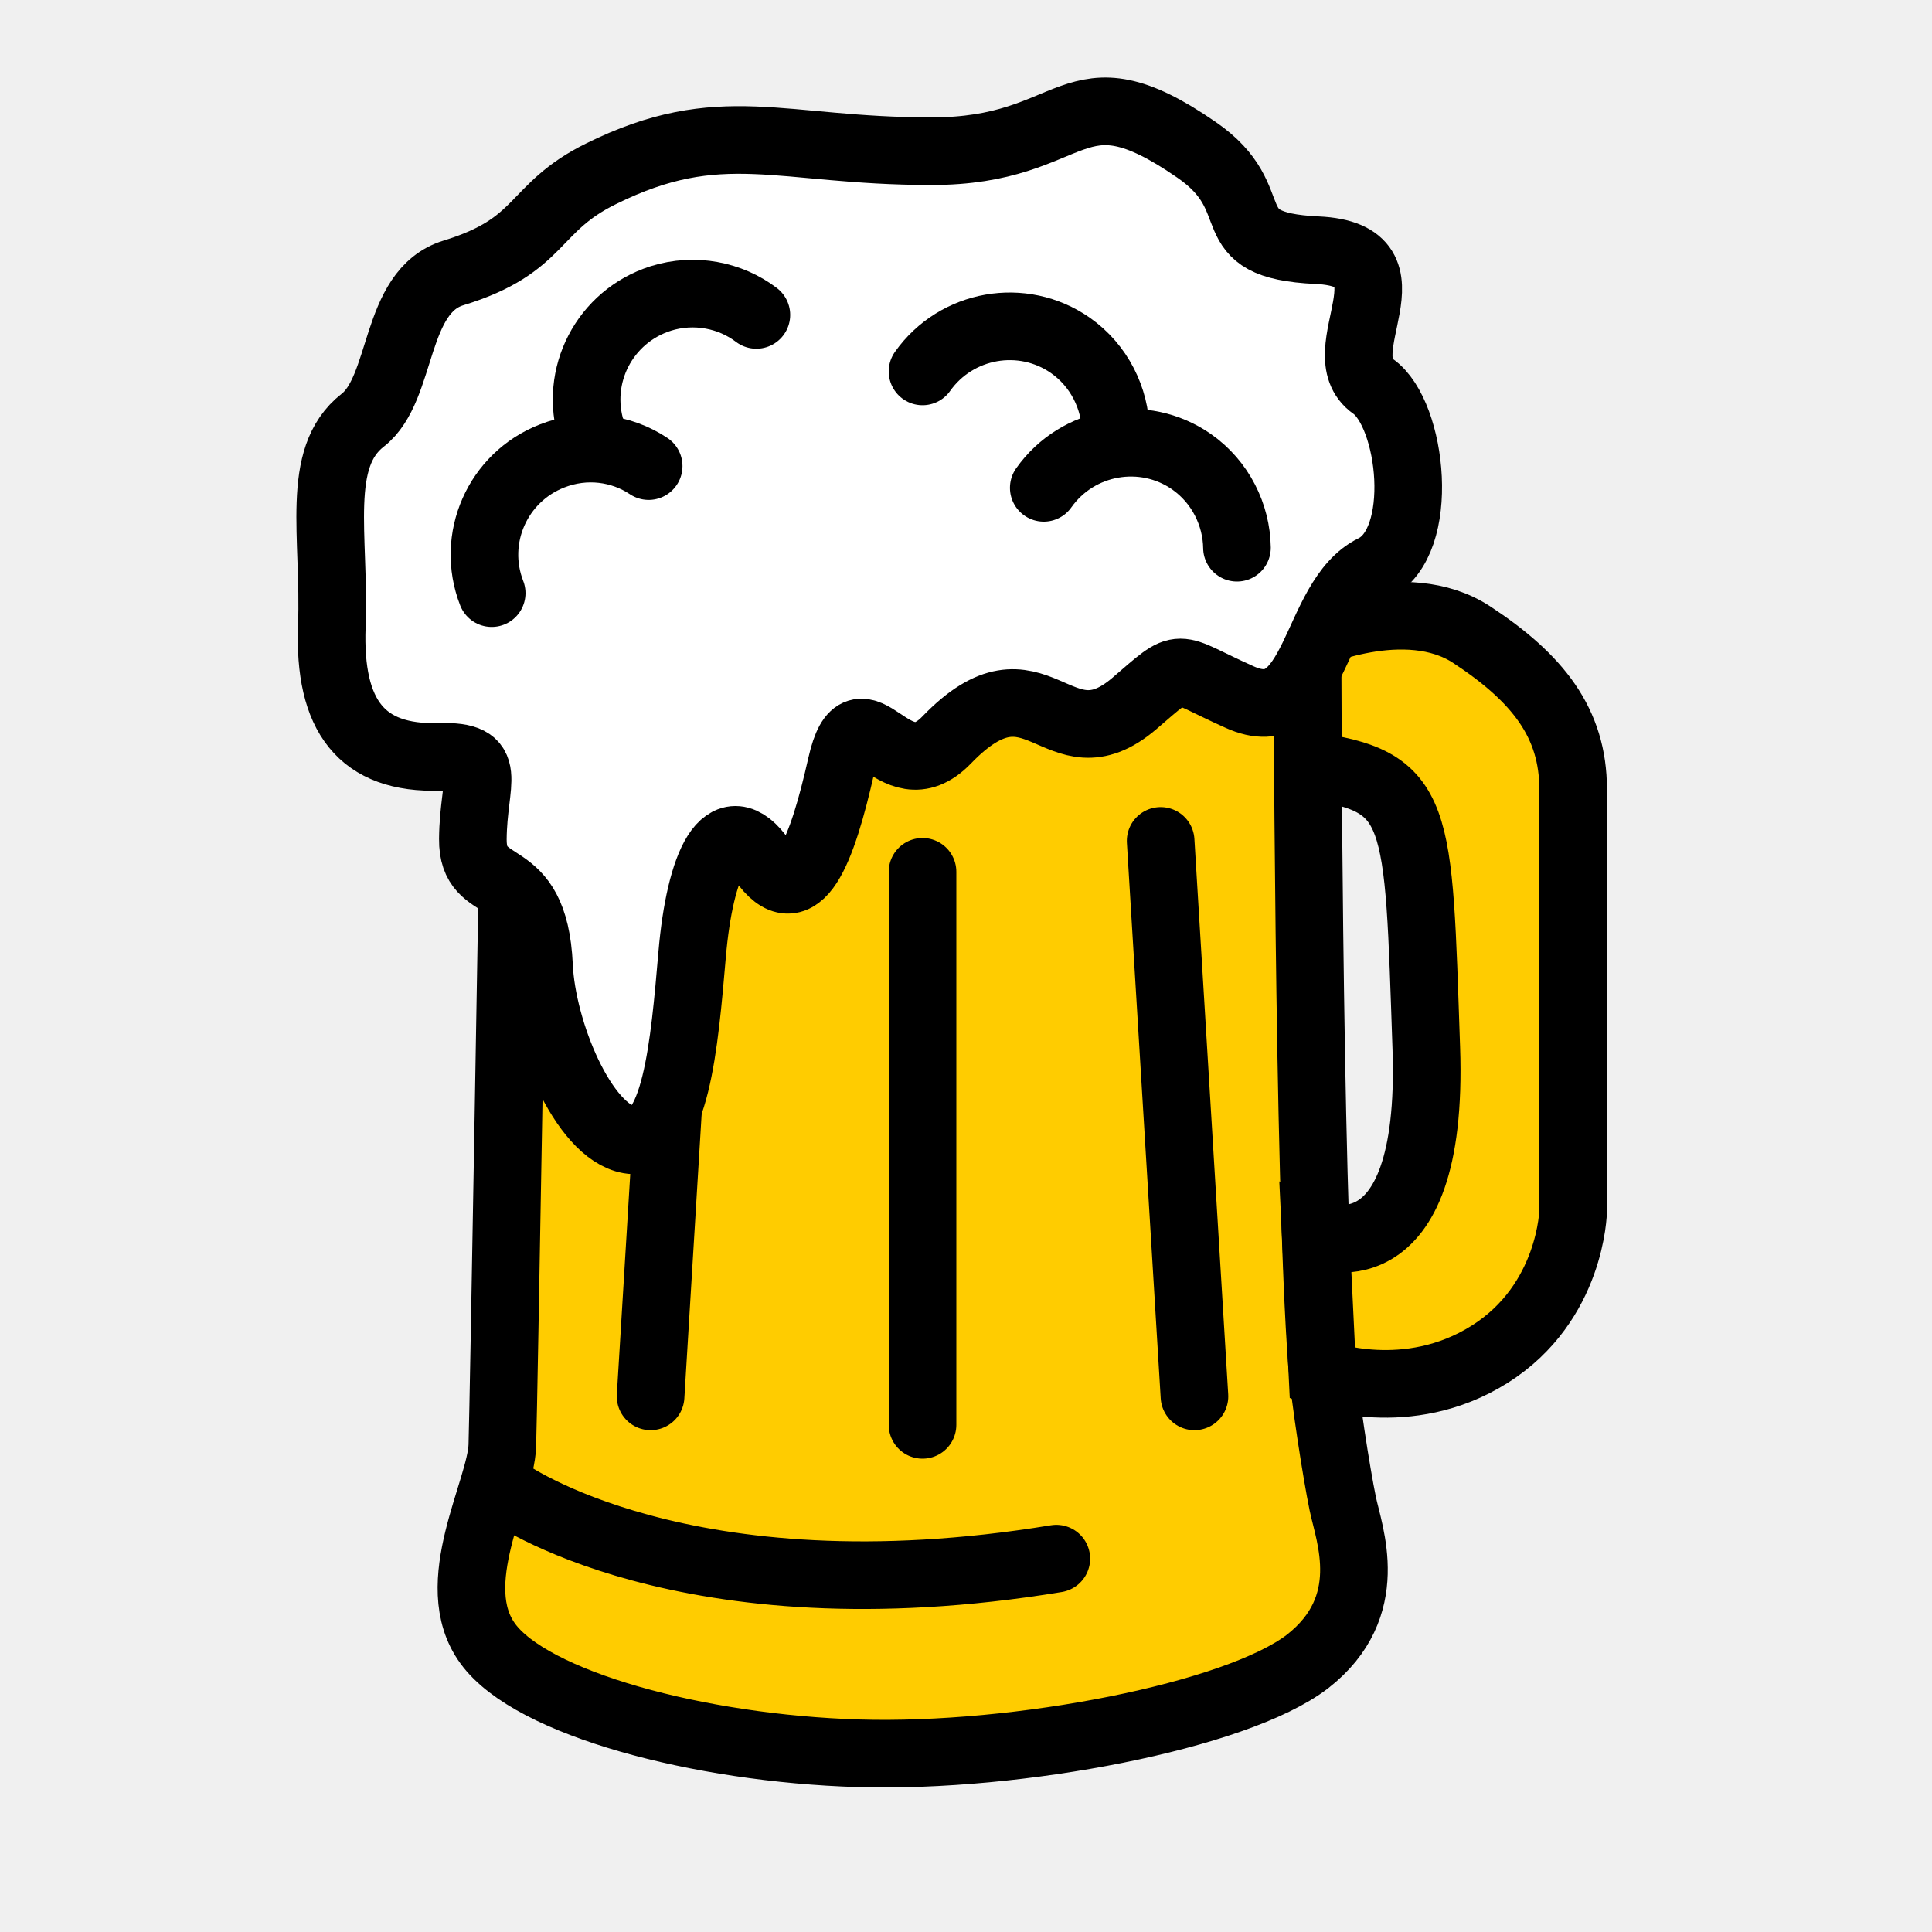
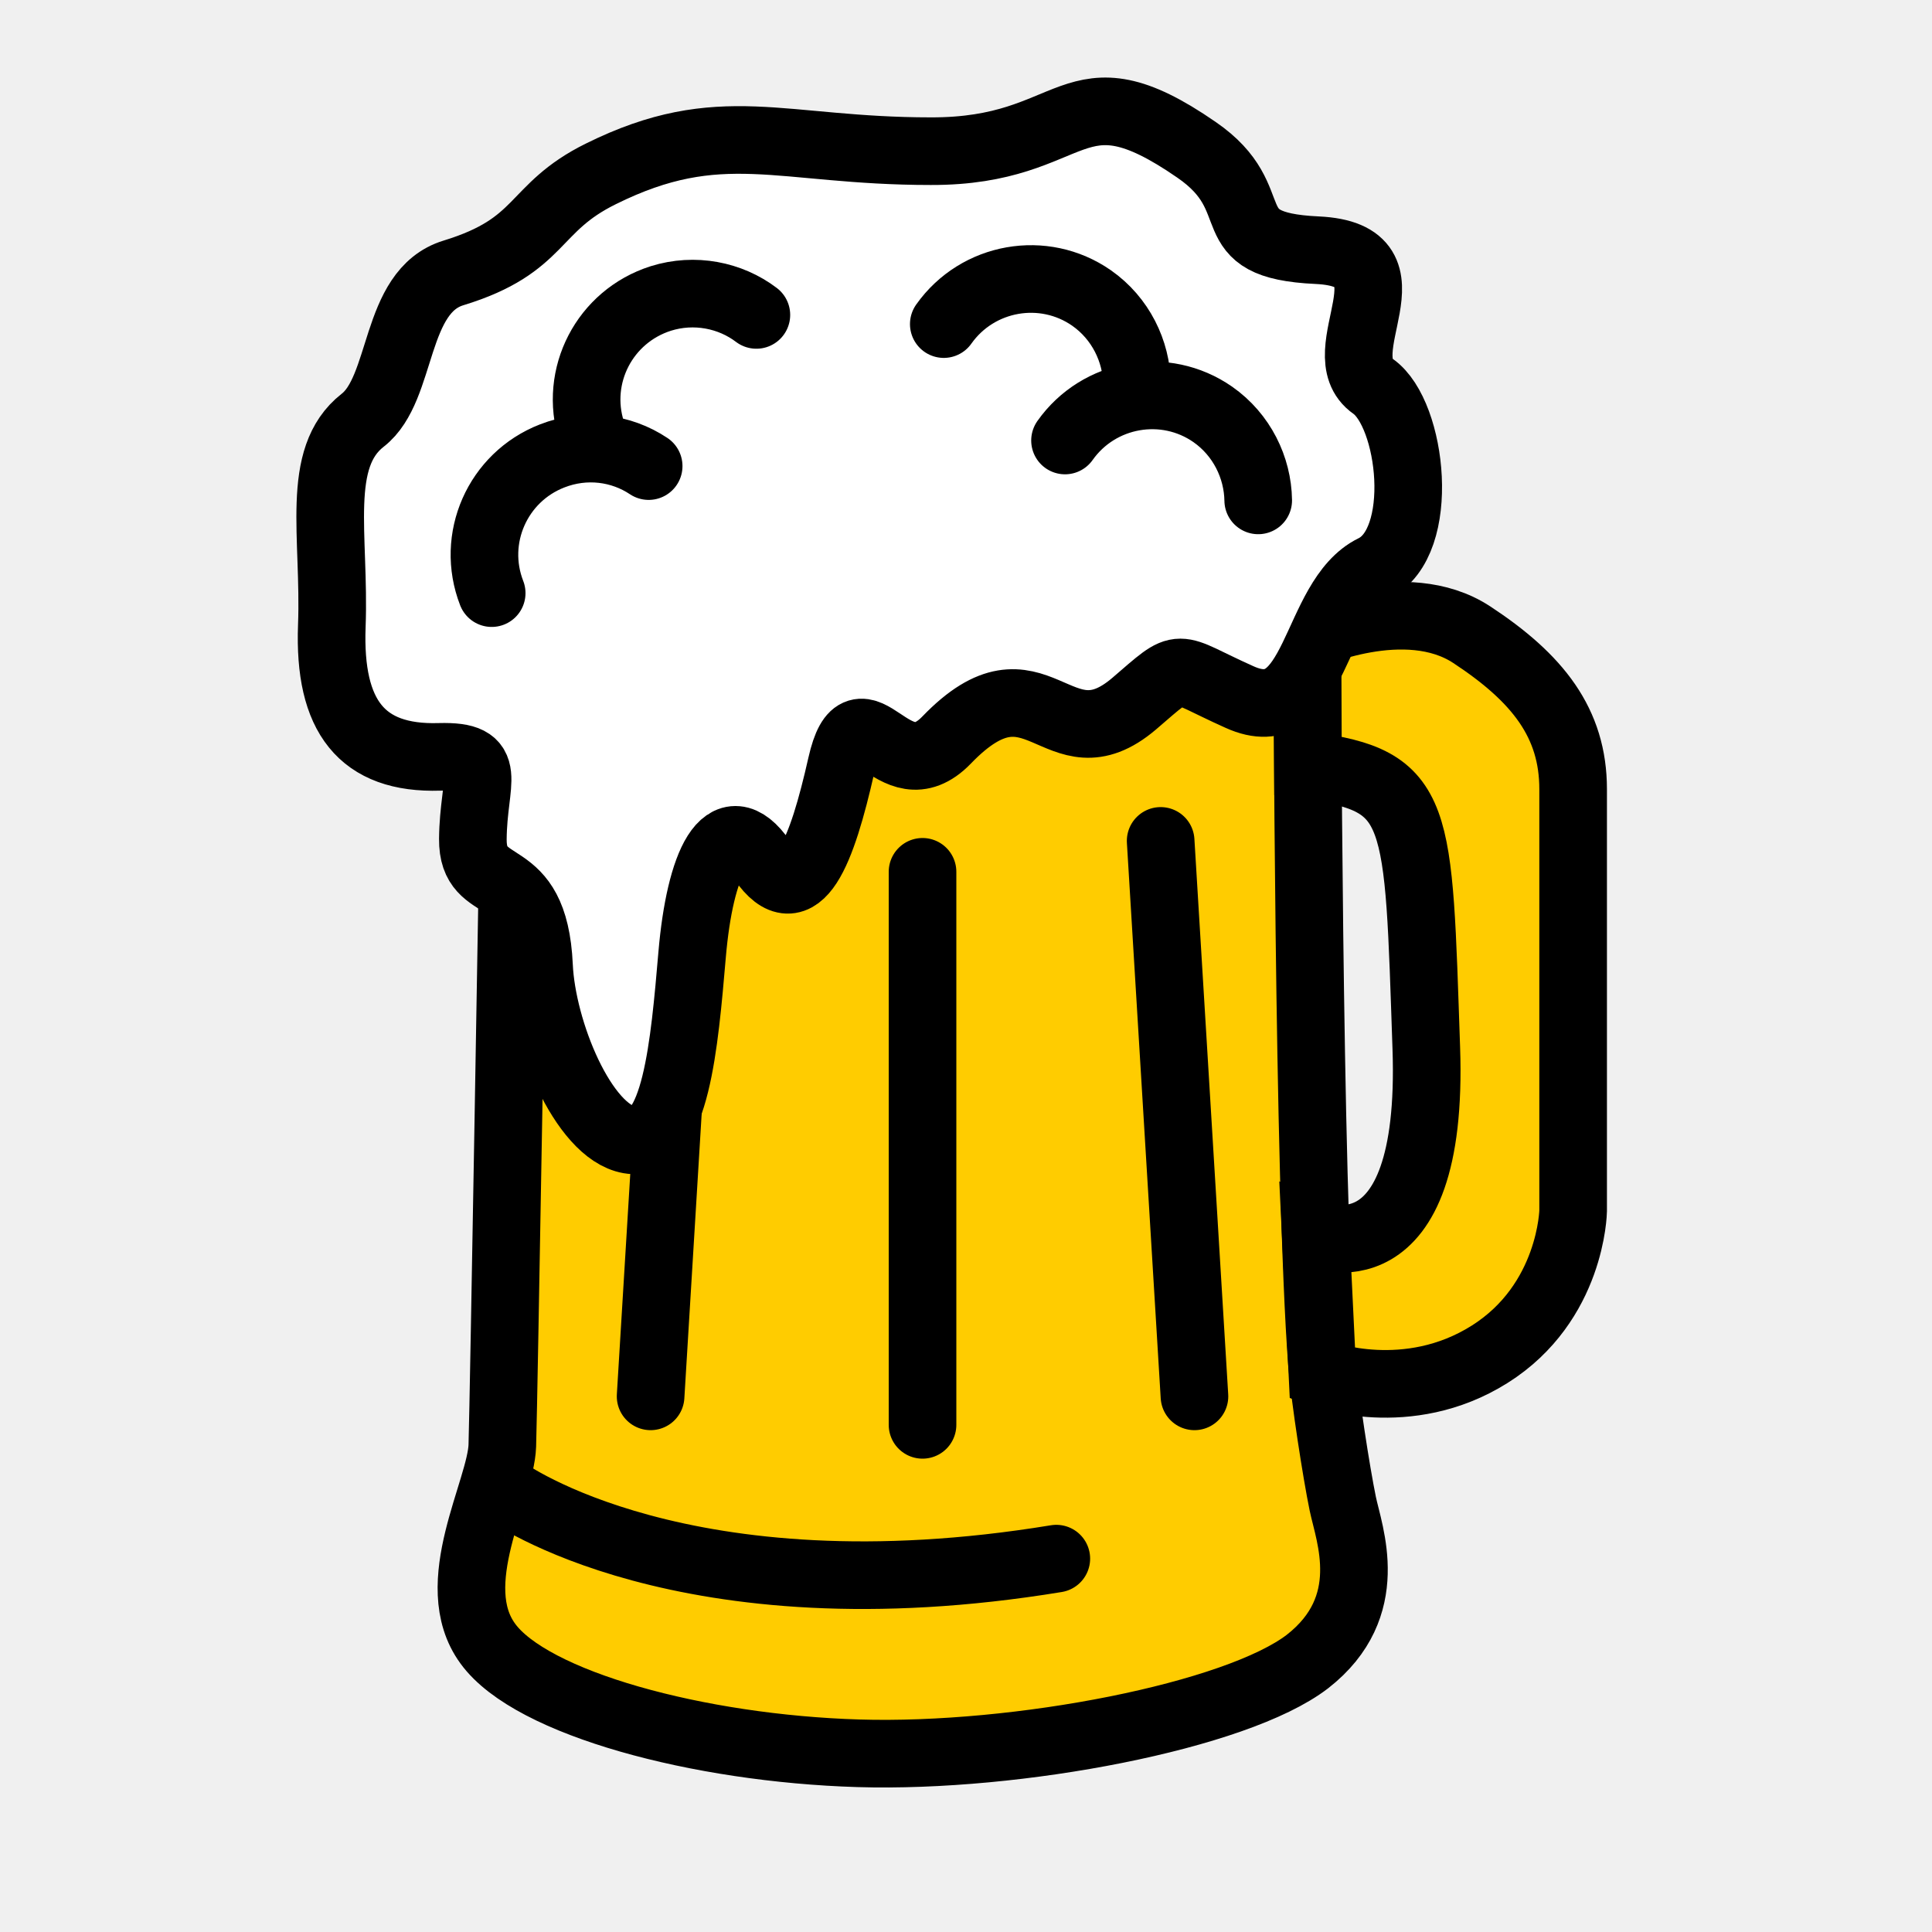
- <svg xmlns="http://www.w3.org/2000/svg" version="1.1" id="Layer_2" x="0px" y="0px" viewBox="0 0 400 400" style="enable-background:new 0 0 400 400;" xml:space="preserve">
-   <style type="text/css">
- 	.st0{fill:#FFCC00;stroke:#000000;stroke-width:14;stroke-miterlimit:10;}
- 	.st1{fill:none;stroke:#000000;stroke-width:14;stroke-linecap:round;stroke-miterlimit:10;}
- 	.st2{fill:#FFFFFF;stroke:#000000;stroke-width:14;stroke-miterlimit:10;}
- </style>
-   <path class="st0" d="M273.7,282.3c0.6,7.3,3,22.7,4.3,29c1.3,6.3,7.3,21.3-7.3,32.7c-14.7,11.3-60,20-93,19S110,352.7,101,340.3  c-9-12.3,2.7-31.7,3-41c0.3-9.3,2.3-129,2.3-129s65.3-77.7,164.3-38.7C270.7,131.7,270.8,244.8,273.7,282.3z" />
-   <path class="st0" d="M272.4,255.5c0,0,24.6,10.7,22.9-38.5s-1-55.3-24.5-58.5l-0.1-26.8c0,0,20.3-9.3,34-0.3c13.7,9,21,18.3,21,32  c0,13.7,0,87.3,0,87.3s-0.3,19-17.3,29.7c-17,10.7-34.6,4.1-34.6,4.1L272.4,255.5z" />
-   <line class="st1" x1="191" y1="180.5" x2="191" y2="295" />
-   <line class="st1" x1="240.3" y1="174.1" x2="247.3" y2="289.1" />
-   <line class="st1" x1="141.7" y1="174.1" x2="134.7" y2="289.1" />
-   <path class="st2" d="M284.3,80c8.1,5.7,11.1,32.3,0.1,37.7c-12.7,6.2-11.5,34-27.8,26.6c-14.1-6.3-11.2-7.7-21.8,1.4  c-16,13.6-20-12-38.8,7.5c-11.2,11.6-17.8-12.5-21.8,5.2s-8.8,30.7-16.4,19.7s-12.9,0.9-14.5,19.5s-3.4,40.1-13,38.4  s-18.1-22.6-18.7-36c-1-22-13.8-14-13.7-26.3c0.1-12.3,4.7-17.3-6.9-17c-16.1,0.5-23-8.4-22.3-27.1c0.7-18.7-3.6-34.8,6.4-42.6  c8.5-6.6,6.3-26.7,18.8-30.5c18.6-5.7,16.1-13.4,30.5-20.5c24.8-12.3,37.1-4.7,68.3-4.7c30.8,0.1,28.8-18.4,55-0.3  c15.3,10.5,3.3,19.8,25,20.8S274.3,73,284.3,80z" />
-   <path class="st1" d="M104.7,308.7c0,0,36.7,26.7,114,14" />
-   <path class="st1" d="M216.1,101c7-9.9,20.7-12.3,30.6-5.4c6,4.2,9.3,11,9.4,17.8" />
-   <path class="st1" d="M191,76.9c7-9.9,20.7-12.3,30.6-5.4c6,4.2,9.3,11,9.4,17.8" />
-   <path class="st1" d="M101.8,122.8c-4.4-11.3,1.2-24,12.5-28.4c6.9-2.7,14.3-1.7,20,2.1" />
-   <path class="st1" d="M122.5,89.4c-3.7-11.6,2.7-23.9,14.3-27.6c7-2.2,14.4-0.7,19.8,3.4" />
+ <svg xmlns="http://www.w3.org/2000/svg" id="Layer_2" viewBox="0 0 400 400">
+   <style>.st0,.st1{fill:#fc0;stroke:#000;stroke-width:14;stroke-miterlimit:10}.st1{fill:none;stroke-linecap:round}</style>
+   <path class="st0" d="M273.7 282.3c.6 7.3 3 22.7 4.3 29 1.3 6.3 7.3 21.3-7.3 32.7-14.7 11.3-60 20-93 19S110 352.7 101 340.3c-9-12.3 2.7-31.7 3-41 .3-9.3 2.3-129 2.3-129s65.3-77.7 164.3-38.7c.1.1.2 113.2 3.1 150.7z" />
+   <path class="st0" d="M272.4 255.5s24.6 10.7 22.9-38.5-1-55.3-24.5-58.5l-.1-26.8s20.3-9.3 34-.3 21 18.3 21 32v87.3s-.3 19-17.3 29.7-34.6 4.1-34.6 4.1l-1.4-29z" />
+   <path class="st1" d="M191 180.5V295M240.3 174.1l7 115M141.7 174.1l-7 115" />
+   <path d="M284.3 80c8.1 5.7 11.1 32.3.1 37.7-12.7 6.2-11.5 34-27.8 26.6-14.1-6.3-11.2-7.7-21.8 1.4-16 13.6-20-12-38.8 7.5-11.2 11.6-17.8-12.5-21.8 5.2s-8.8 30.7-16.4 19.7-12.9.9-14.5 19.5-3.4 40.1-13 38.4-18.1-22.6-18.7-36c-1-22-13.8-14-13.7-26.3.1-12.3 4.7-17.3-6.9-17-16.1.5-23-8.4-22.3-27.1.7-18.7-3.6-34.8 6.4-42.6 8.5-6.6 6.3-26.7 18.8-30.5 18.6-5.7 16.1-13.4 30.5-20.5 24.8-12.3 37.1-4.7 68.3-4.7 30.8.1 28.8-18.4 55-.3 15.3 10.5 3.3 19.8 25 20.8S274.3 73 284.3 80z" fill="#fff" stroke="#000" stroke-width="14" stroke-miterlimit="10" />
+   <path class="st1" d="M104.7 308.7s36.7 26.7 114 14M220.5 91.2c7-9.9 20.7-12.3 30.6-5.4 6 4.2 9.3 11 9.4 17.8M195.4 67.1c7-9.9 20.7-12.3 30.6-5.4 6 4.2 9.3 11 9.4 17.8M101.8 122.8c-4.4-11.3 1.2-24 12.5-28.4 6.9-2.7 14.3-1.7 20 2.1M122.5 89.4c-3.7-11.6 2.7-23.9 14.3-27.6 7-2.2 14.4-.7 19.8 3.4" />
</svg>
